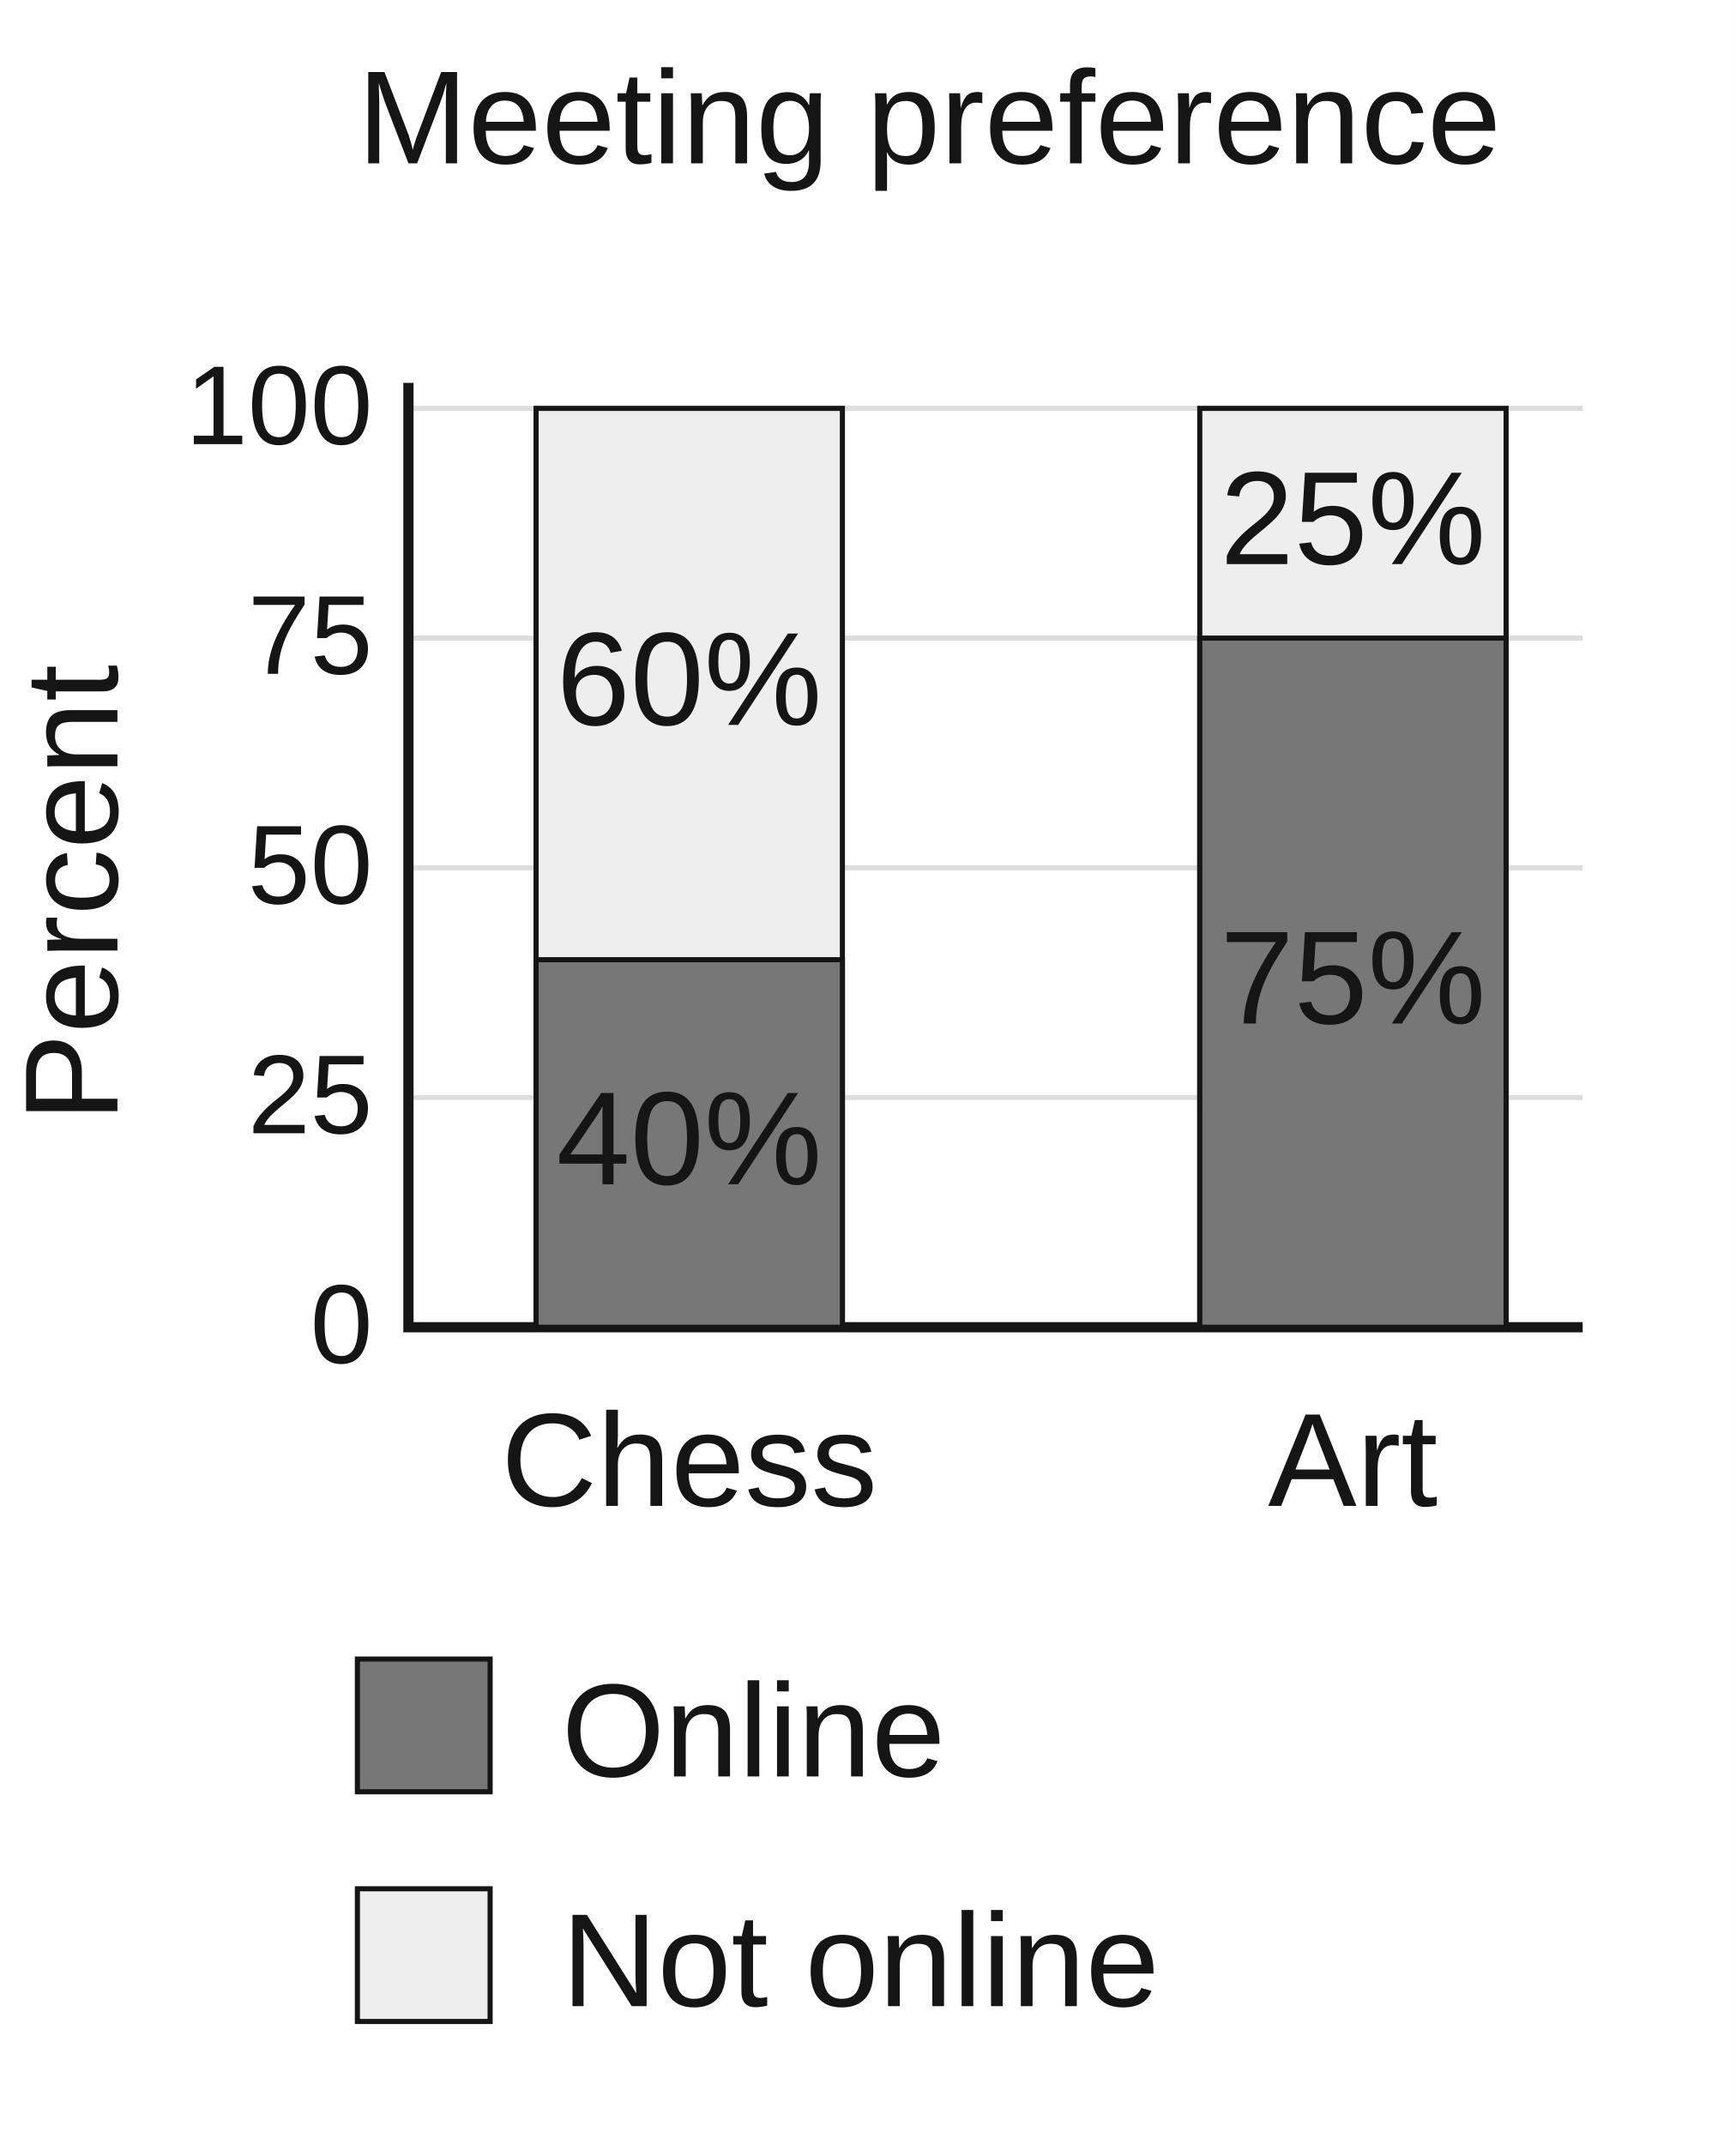
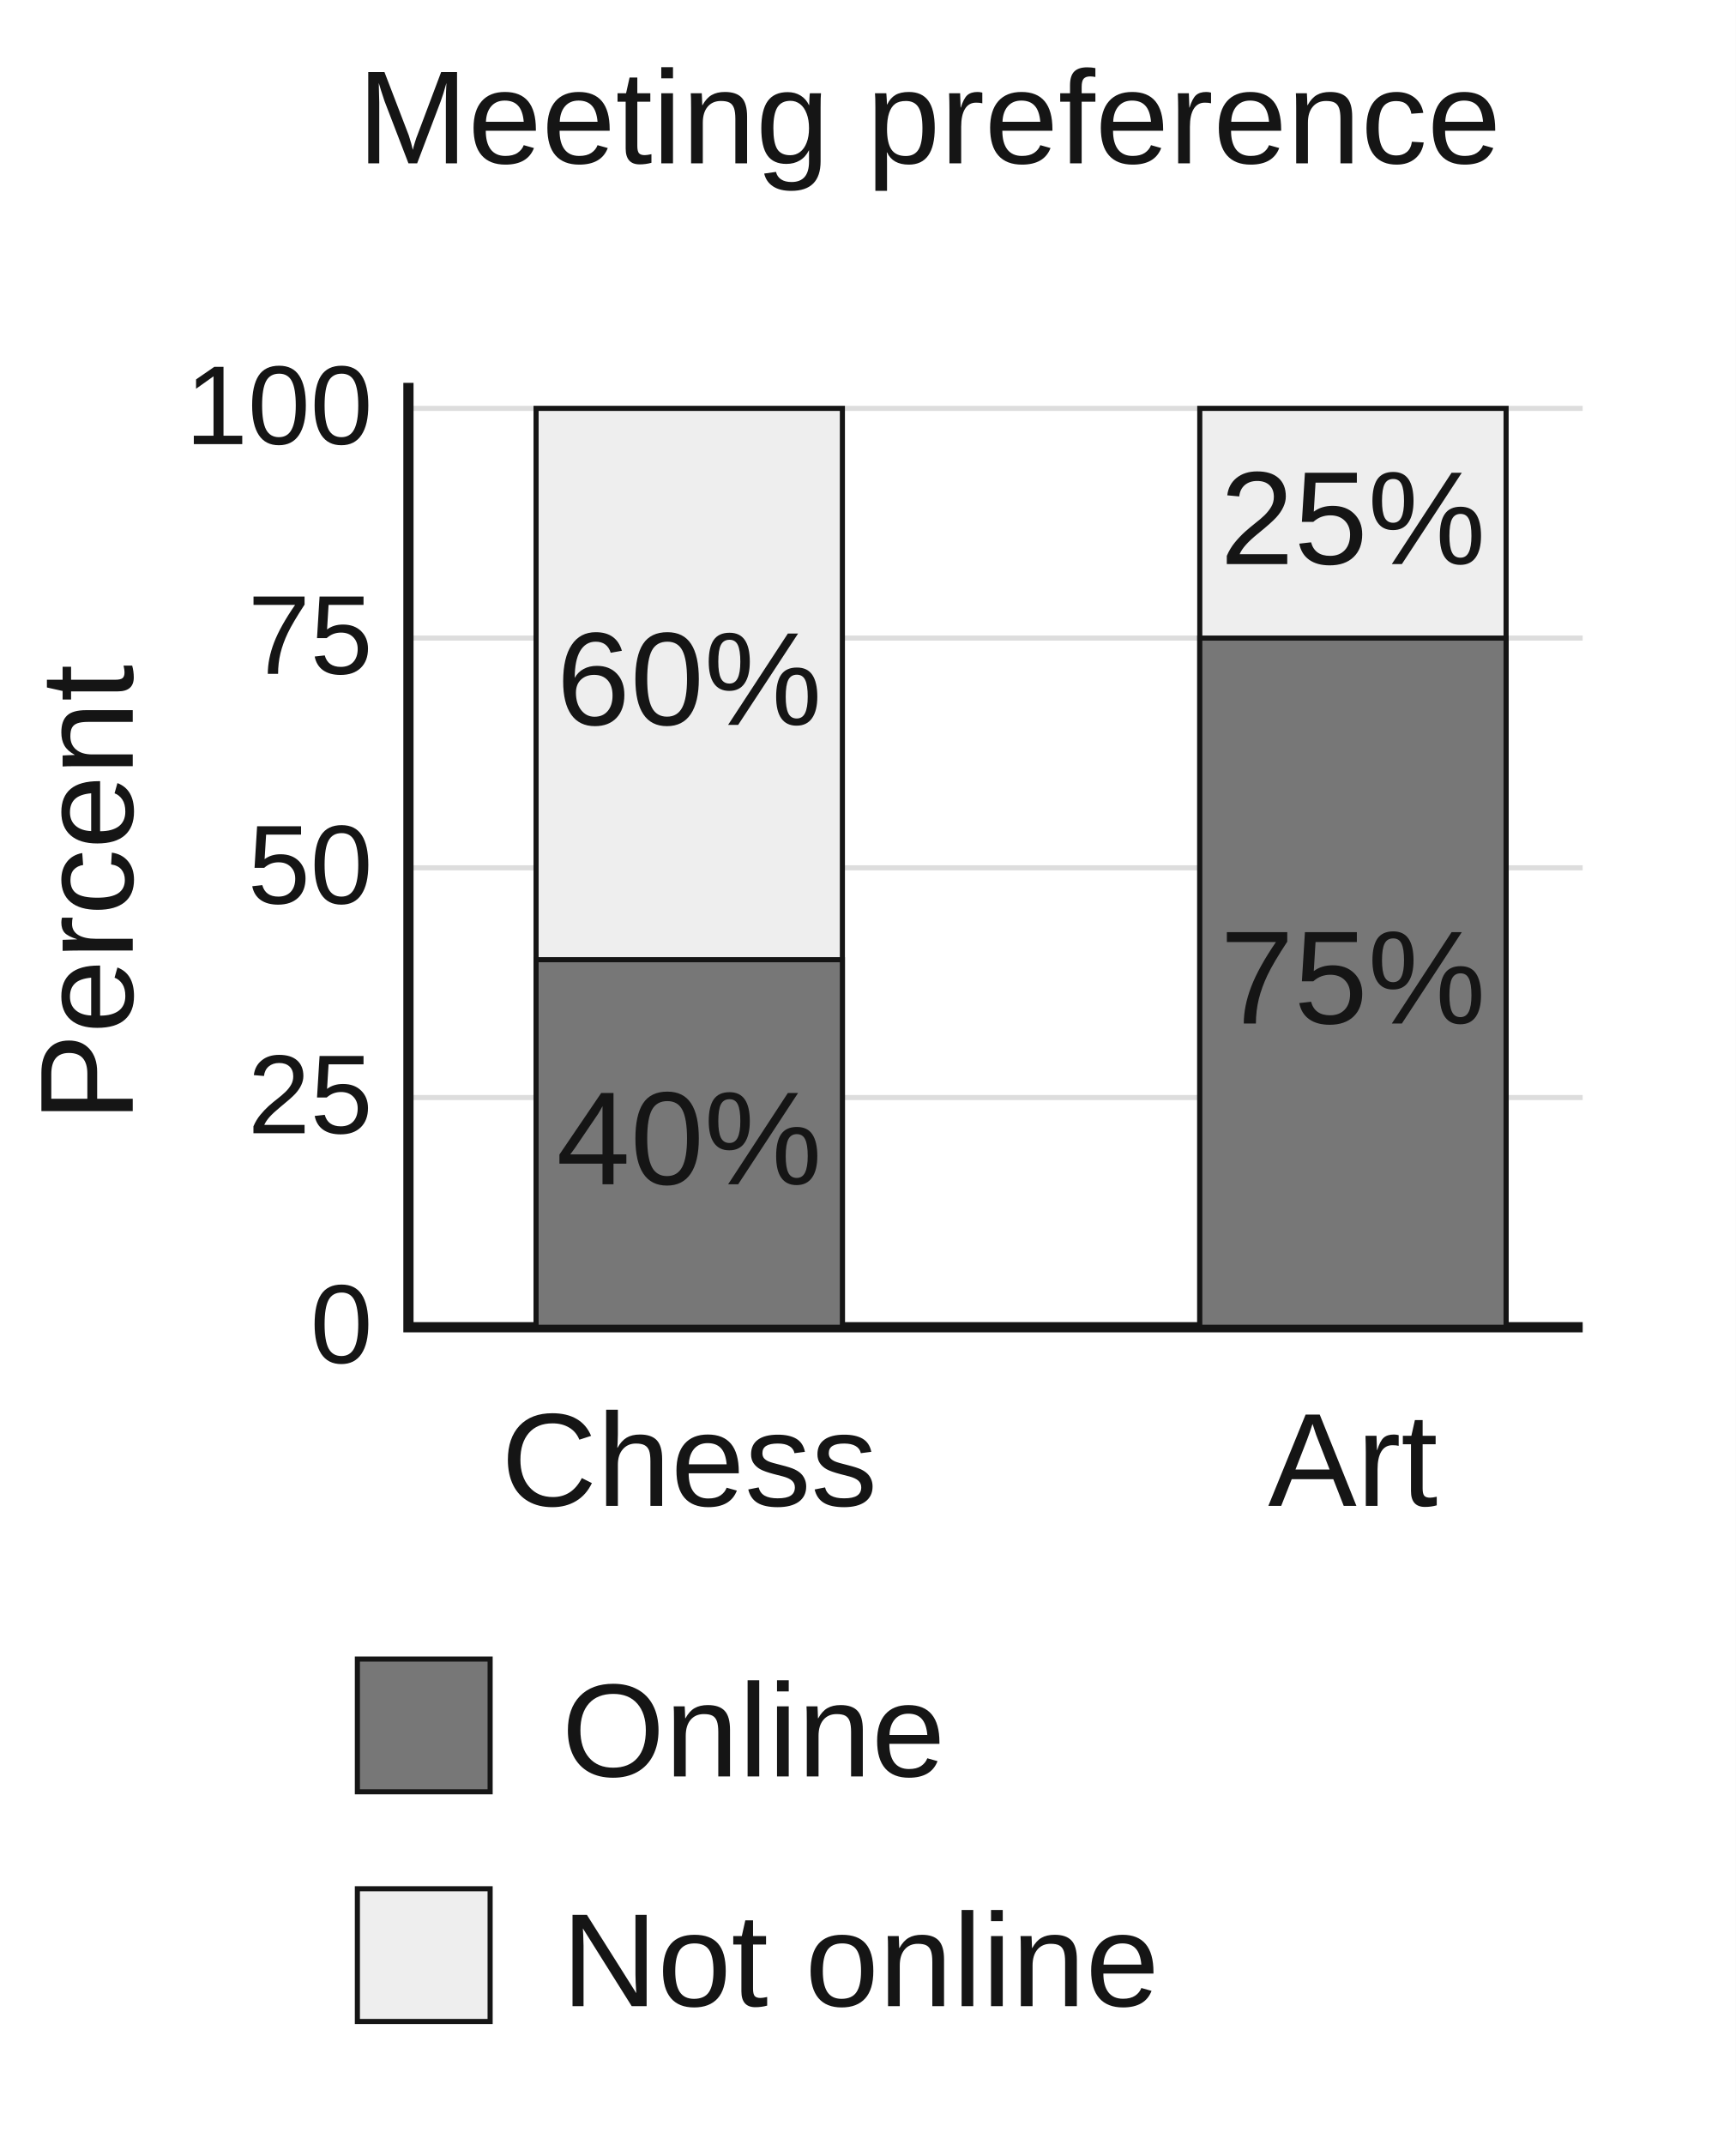
<svg xmlns="http://www.w3.org/2000/svg" width="340" height="420" viewBox="0 0 340 420" role="img">
  <rect width="340" height="420" fill="white" />
  <g font-family="Arial,sans-serif" font-size="26" fill="#151515">
    <text x="182" y="32" text-anchor="middle">Meeting preference</text>
    <path d="M80 260H310" stroke="#ddd" />
    <text x="73" y="267" text-anchor="end" font-size="22">0</text>
    <path d="M80 215H310" stroke="#ddd" />
    <text x="73" y="222" text-anchor="end" font-size="22">25</text>
    <path d="M80 170H310" stroke="#ddd" />
    <text x="73" y="177" text-anchor="end" font-size="22">50</text>
    <path d="M80 125H310" stroke="#ddd" />
    <text x="73" y="132" text-anchor="end" font-size="22">75</text>
    <path d="M80 80H310" stroke="#ddd" />
    <text x="73" y="87" text-anchor="end" font-size="22">100</text>
    <path d="M80 75V260H310" fill="none" stroke="#151515" stroke-width="2" />
-     <text x="0" y="0" transform="translate(23 175) rotate(-90)" text-anchor="middle">Percent</text>
+     <text x="0" y="0" transform="translate(26 175) rotate(-90)" text-anchor="middle">Percent</text>
    <rect x="105" y="80" width="60" height="180" fill="#eee" stroke="#151515" />
    <rect x="105" y="188" width="60" height="72" fill="#777" stroke="#151515" />
    <text x="135" y="232" text-anchor="middle">40%</text>
    <text x="135" y="142" text-anchor="middle">60%</text>
    <text x="135" y="295" text-anchor="middle">Chess</text>
    <rect x="235" y="80" width="60" height="180" fill="#eee" stroke="#151515" />
    <rect x="235" y="125" width="60" height="135" fill="#777" stroke="#151515" />
    <text x="265" y="200.5" text-anchor="middle">75%</text>
    <text x="265" y="110.5" text-anchor="middle">25%</text>
    <text x="265" y="295" text-anchor="middle">Art</text>
    <rect x="70" y="325" width="26" height="26" fill="#777" stroke="#151515" />
    <text x="110" y="348">Online</text>
    <rect x="70" y="370" width="26" height="26" fill="#eee" stroke="#151515" />
    <text x="110" y="393">Not online</text>
  </g>
</svg>
